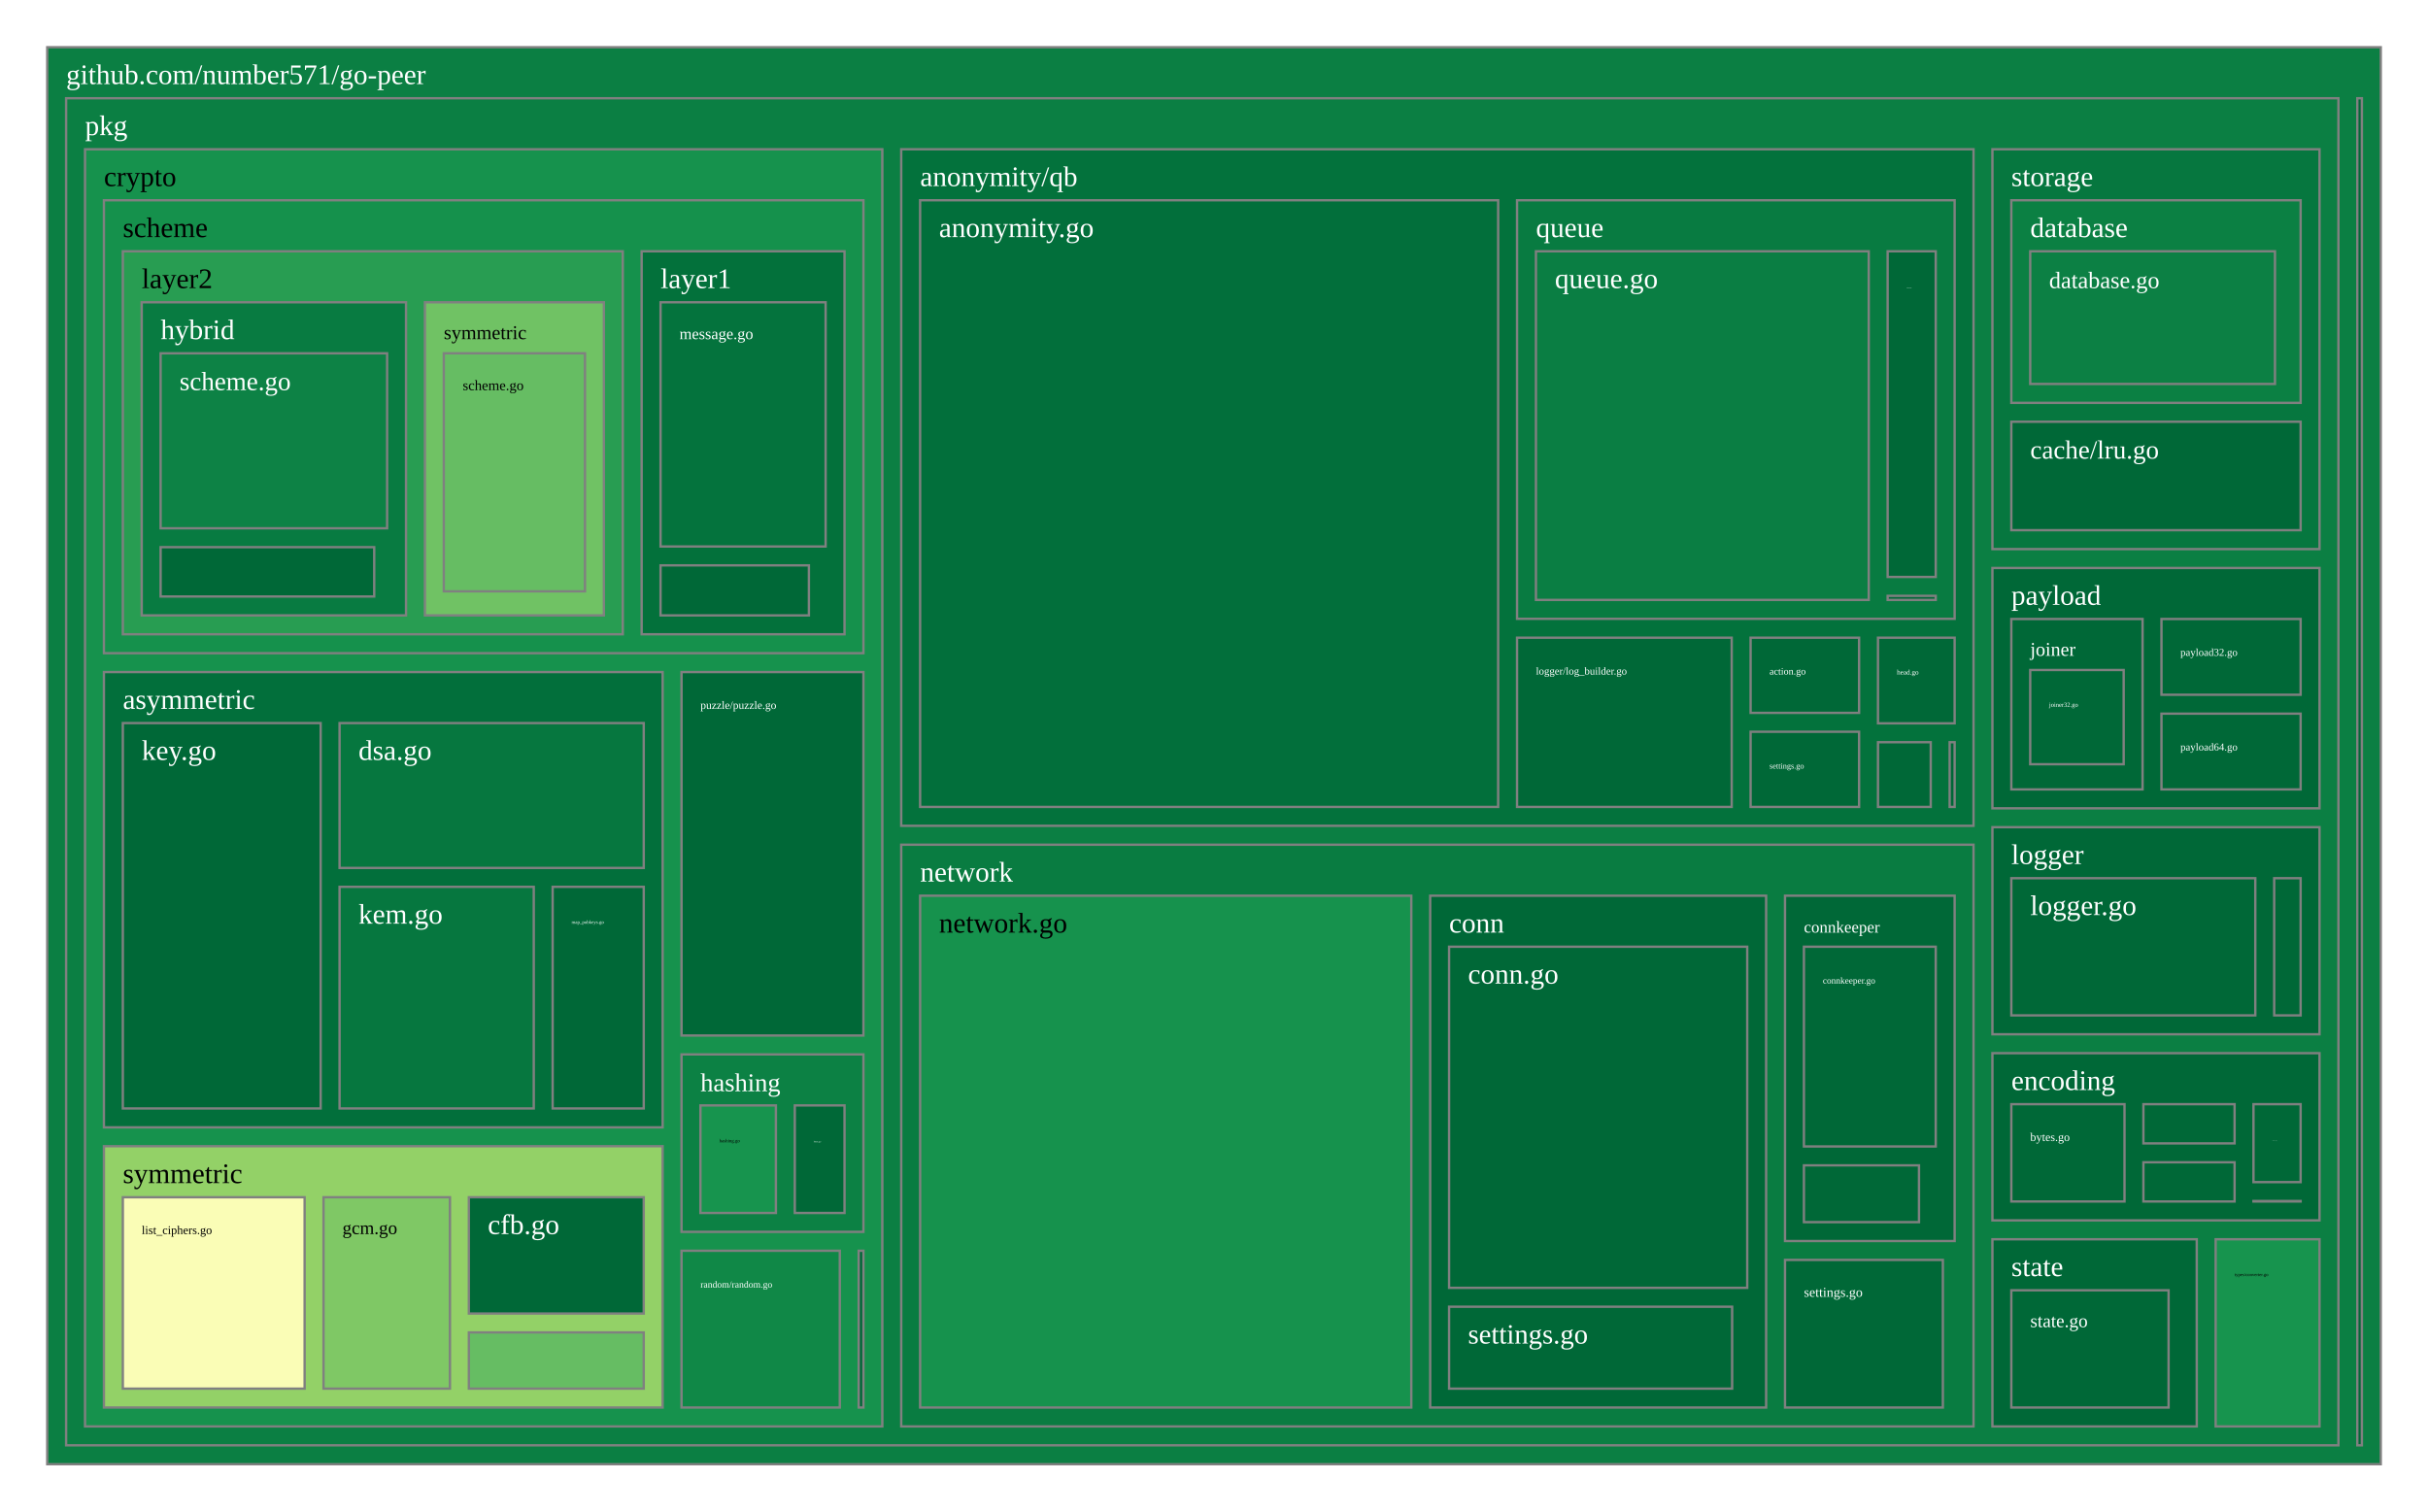
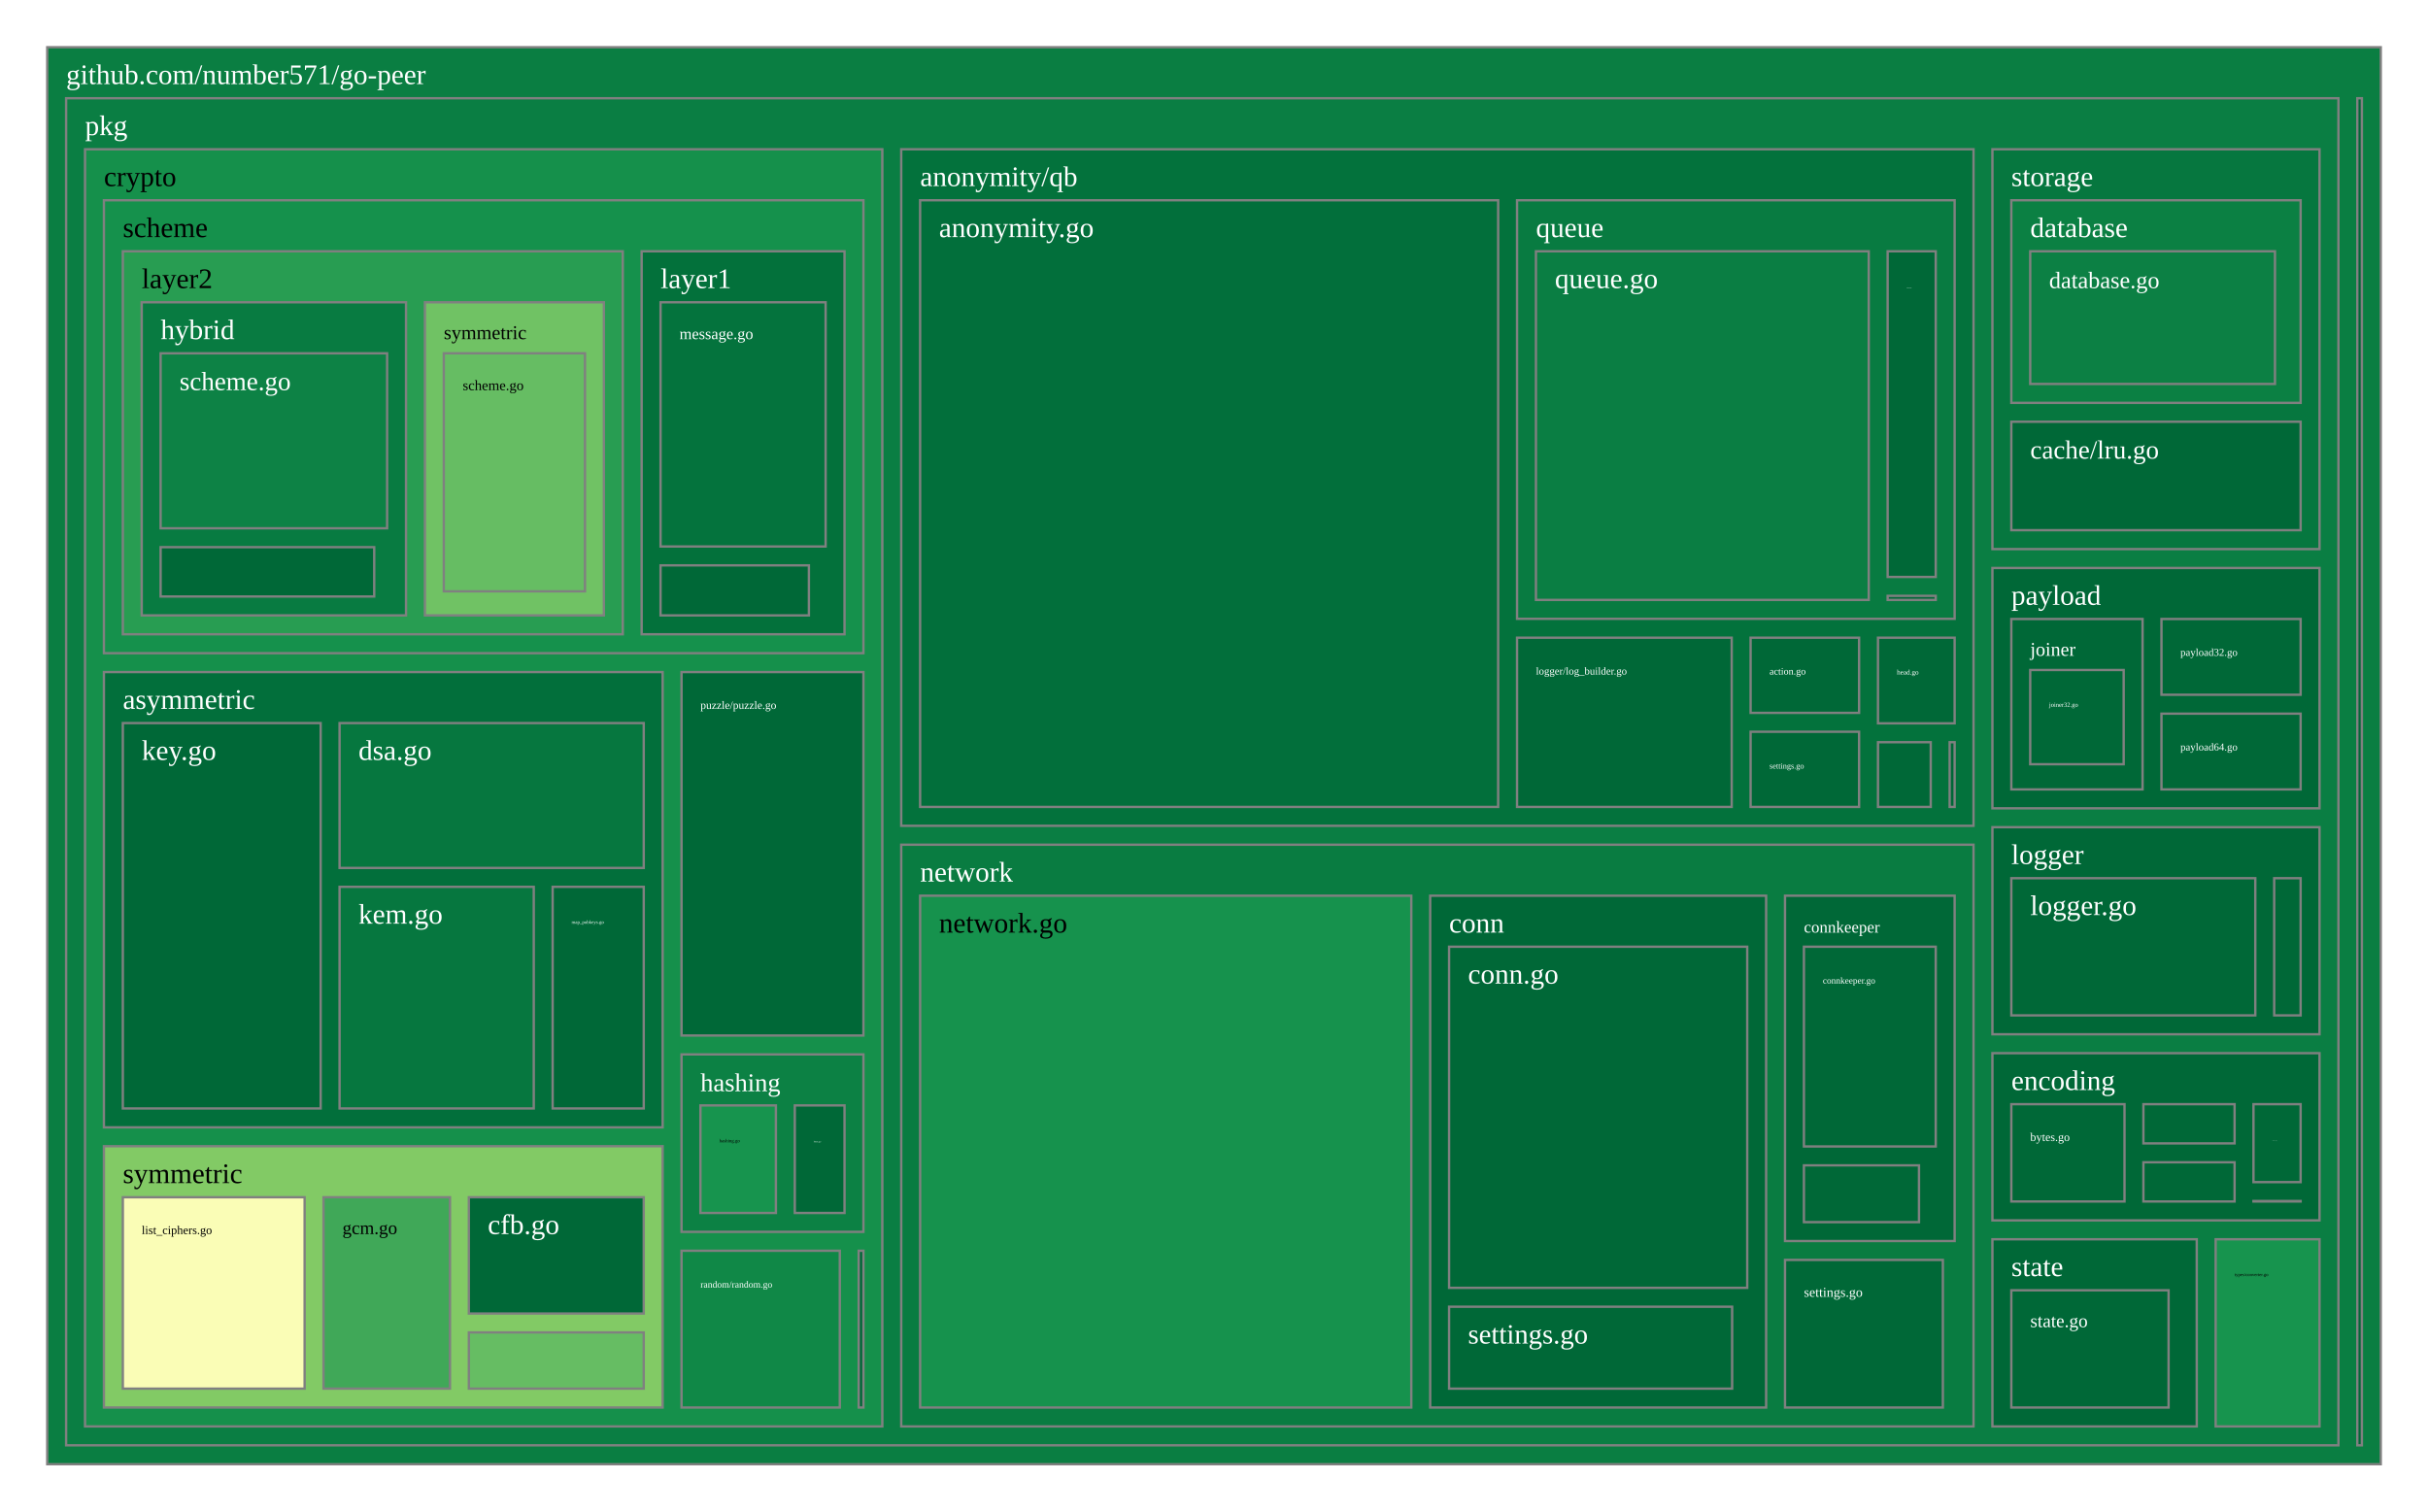
<svg xmlns="http://www.w3.org/2000/svg" viewBox="0 0 1028 640" style="background: white none repeat scroll 0% 0%;">
  <g>
-     <rect x="20" y="20" width="988" height="600" style="fill: rgb(11, 127, 67);opacity:1;fill-opacity:1.00;stroke:rgb(128,128,128);stroke-width:1px;stroke-opacity:1.00;" />
+     <rect x="20" y="20" width="988" height="600" style="fill: rgb(10, 126, 66);opacity:1;fill-opacity:1.00;stroke:rgb(128,128,128);stroke-width:1px;stroke-opacity:1.00;" />
    <text data-notex="1" text-anchor="start" transform="translate(28,35.6) scale(1)" style="font-family: Open Sans, verdana, arial, sans-serif !important; font-size: 12px; fill: rgb(255, 255, 255); fill-opacity: 1.00; white-space: pre;" data-math="N">github.com/number571/go-peer</text>
  </g>
  <g>
-     <rect x="28" y="41.6" width="962.07" height="570.4" style="fill: rgb(11, 127, 67);opacity:1;fill-opacity:1.00;stroke:rgb(128,128,128);stroke-width:1px;stroke-opacity:1.00;" />
+     <rect x="28" y="41.6" width="962.07" height="570.4" style="fill: rgb(10, 126, 67);opacity:1;fill-opacity:1.00;stroke:rgb(128,128,128);stroke-width:1px;stroke-opacity:1.00;" />
    <text data-notex="1" text-anchor="start" transform="translate(36,57.2) scale(1)" style="font-family: Open Sans, verdana, arial, sans-serif !important; font-size: 12px; fill: rgb(255, 255, 255); fill-opacity: 1.00; white-space: pre;" data-math="N">pkg</text>
  </g>
  <g>
    <rect x="998.07" y="41.6" width="1.93" height="570.4" style="fill: rgb(0, 104, 55);opacity:1;fill-opacity:1.00;stroke:rgb(128,128,128);stroke-width:1px;stroke-opacity:1.00;" />
  </g>
  <g>
    <rect x="381.569" y="63.2" width="454.01" height="286.478" style="fill: rgb(3, 114, 60);opacity:1;fill-opacity:1.00;stroke:rgb(128,128,128);stroke-width:1px;stroke-opacity:1.00;" />
    <text data-notex="1" text-anchor="start" transform="translate(389.5687,78.8) scale(1)" style="font-family: Open Sans, verdana, arial, sans-serif !important; font-size: 12px; fill: rgb(255, 255, 255); fill-opacity: 1.00; white-space: pre;" data-math="N">anonymity/qb</text>
  </g>
  <g>
-     <rect x="36" y="63.2" width="337.569" height="540.8" style="fill: rgb(22, 146, 77);opacity:1;fill-opacity:1.00;stroke:rgb(128,128,128);stroke-width:1px;stroke-opacity:1.00;" />
+     <rect x="36" y="63.2" width="337.569" height="540.8" style="fill: rgb(21, 144, 75);opacity:1;fill-opacity:1.00;stroke:rgb(128,128,128);stroke-width:1px;stroke-opacity:1.00;" />
    <text data-notex="1" text-anchor="start" transform="translate(44,78.8) scale(1)" style="font-family: Open Sans, verdana, arial, sans-serif !important; font-size: 12px; fill: rgb(0, 0, 0); fill-opacity: 1.00; white-space: pre;" data-math="N">crypto</text>
  </g>
  <g>
    <rect x="843.579" y="445.953" width="138.491" height="70.802" style="fill: rgb(0, 104, 55);opacity:1;fill-opacity:1.00;stroke:rgb(128,128,128);stroke-width:1px;stroke-opacity:1.00;" />
    <text data-notex="1" text-anchor="start" transform="translate(851.5791,461.5528) scale(1)" style="font-family: Open Sans, verdana, arial, sans-serif !important; font-size: 12px; fill: rgb(255, 255, 255); fill-opacity: 1.00; white-space: pre;" data-math="N">encoding</text>
  </g>
  <g>
    <rect x="843.579" y="350.265" width="138.491" height="87.688" style="fill: rgb(0, 104, 55);opacity:1;fill-opacity:1.00;stroke:rgb(128,128,128);stroke-width:1px;stroke-opacity:1.00;" />
    <text data-notex="1" text-anchor="start" transform="translate(851.5791,365.8646) scale(1)" style="font-family: Open Sans, verdana, arial, sans-serif !important; font-size: 12px; fill: rgb(255, 255, 255); fill-opacity: 1.00; white-space: pre;" data-math="N">logger</text>
  </g>
  <g>
    <rect x="381.569" y="357.678" width="454.01" height="246.322" style="fill: rgb(9, 124, 65);opacity:1;fill-opacity:1.00;stroke:rgb(128,128,128);stroke-width:1px;stroke-opacity:1.00;" />
    <text data-notex="1" text-anchor="start" transform="translate(389.5687,373.278) scale(1)" style="font-family: Open Sans, verdana, arial, sans-serif !important; font-size: 12px; fill: rgb(255, 255, 255); fill-opacity: 1.00; white-space: pre;" data-math="N">network</text>
  </g>
  <g>
    <rect x="843.579" y="240.505" width="138.491" height="101.76" style="fill: rgb(0, 104, 55);opacity:1;fill-opacity:1.00;stroke:rgb(128,128,128);stroke-width:1px;stroke-opacity:1.00;" />
    <text data-notex="1" text-anchor="start" transform="translate(851.5791,256.1046) scale(1)" style="font-family: Open Sans, verdana, arial, sans-serif !important; font-size: 12px; fill: rgb(255, 255, 255); fill-opacity: 1.00; white-space: pre;" data-math="N">payload</text>
  </g>
  <g>
    <rect x="843.579" y="524.755" width="86.51" height="79.245" style="fill: rgb(0, 104, 55);opacity:1;fill-opacity:1.00;stroke:rgb(128,128,128);stroke-width:1px;stroke-opacity:1.00;" />
    <text data-notex="1" text-anchor="start" transform="translate(851.5791,540.3549) scale(1)" style="font-family: Open Sans, verdana, arial, sans-serif !important; font-size: 12px; fill: rgb(255, 255, 255); fill-opacity: 1.00; white-space: pre;" data-math="N">state</text>
  </g>
  <g>
    <rect x="843.579" y="63.2" width="138.491" height="169.305" style="fill: rgb(6, 119, 63);opacity:1;fill-opacity:1.00;stroke:rgb(128,128,128);stroke-width:1px;stroke-opacity:1.00;" />
    <text data-notex="1" text-anchor="start" transform="translate(851.5791,78.8) scale(1)" style="font-family: Open Sans, verdana, arial, sans-serif !important; font-size: 12px; fill: rgb(255, 255, 255); fill-opacity: 1.00; white-space: pre;" data-math="N">storage</text>
  </g>
  <g>
    <rect x="938.089" y="524.755" width="43.981" height="79.245" style="fill: rgb(23, 148, 78);opacity:1;fill-opacity:1.00;stroke:rgb(128,128,128);stroke-width:1px;stroke-opacity:1.00;" />
    <text data-notex="1" text-anchor="start" transform="translate(946.0894,540.3549) scale(0.161925)" style="font-family: Open Sans, verdana, arial, sans-serif !important; font-size: 12px; fill: rgb(0, 0, 0); fill-opacity: 1.00; white-space: pre;" data-math="N">types/converter.go</text>
  </g>
  <g>
    <rect x="741.191" y="270.029" width="45.936" height="31.824" style="fill: rgb(0, 104, 55);opacity:1;fill-opacity:1.00;stroke:rgb(128,128,128);stroke-width:1px;stroke-opacity:1.00;" />
    <text data-notex="1" text-anchor="start" transform="translate(749.1908,285.6294) scale(0.346483)" style="font-family: Open Sans, verdana, arial, sans-serif !important; font-size: 12px; fill: rgb(255, 255, 255); fill-opacity: 1.00; white-space: pre;" data-math="N">action.go</text>
  </g>
  <g>
    <rect x="795.127" y="314.279" width="22.339" height="27.399" style="fill: rgb(0, 104, 55);opacity:1;fill-opacity:1.00;stroke:rgb(128,128,128);stroke-width:1px;stroke-opacity:1.00;" />
  </g>
  <g>
    <rect x="389.569" y="84.8" width="244.739" height="256.878" style="fill: rgb(2, 111, 59);opacity:1;fill-opacity:1.00;stroke:rgb(128,128,128);stroke-width:1px;stroke-opacity:1.00;" />
    <text data-notex="1" text-anchor="start" transform="translate(397.5687,100.4) scale(1)" style="font-family: Open Sans, verdana, arial, sans-serif !important; font-size: 12px; fill: rgb(255, 255, 255); fill-opacity: 1.00; white-space: pre;" data-math="N">anonymity.go</text>
  </g>
  <g>
    <rect x="825.466" y="314.279" width="2.113" height="27.399" style="fill: rgb(0, 104, 55);opacity:1;fill-opacity:1.00;stroke:rgb(128,128,128);stroke-width:1px;stroke-opacity:1.00;" />
  </g>
  <g>
    <rect x="795.127" y="270.029" width="32.452" height="36.249" style="fill: rgb(0, 104, 55);opacity:1;fill-opacity:1.00;stroke:rgb(128,128,128);stroke-width:1px;stroke-opacity:1.00;" />
    <text data-notex="1" text-anchor="start" transform="translate(803.127,285.6294) scale(0.244823)" style="font-family: Open Sans, verdana, arial, sans-serif !important; font-size: 12px; fill: rgb(255, 255, 255); fill-opacity: 1.00; white-space: pre;" data-math="N">head.go</text>
  </g>
  <g>
    <rect x="642.308" y="270.029" width="90.883" height="71.649" style="fill: rgb(0, 104, 55);opacity:1;fill-opacity:1.00;stroke:rgb(128,128,128);stroke-width:1px;stroke-opacity:1.00;" />
    <text data-notex="1" text-anchor="start" transform="translate(650.3079,285.6294) scale(0.371443)" style="font-family: Open Sans, verdana, arial, sans-serif !important; font-size: 12px; fill: rgb(255, 255, 255); fill-opacity: 1.00; white-space: pre;" data-math="N">logger/log_builder.go</text>
  </g>
  <g>
    <rect x="642.308" y="84.8" width="185.271" height="177.229" style="fill: rgb(8, 123, 65);opacity:1;fill-opacity:1.00;stroke:rgb(128,128,128);stroke-width:1px;stroke-opacity:1.00;" />
    <text data-notex="1" text-anchor="start" transform="translate(650.3079,100.4) scale(1)" style="font-family: Open Sans, verdana, arial, sans-serif !important; font-size: 12px; fill: rgb(255, 255, 255); fill-opacity: 1.00; white-space: pre;" data-math="N">queue</text>
  </g>
  <g>
    <rect x="741.191" y="309.854" width="45.936" height="31.824" style="fill: rgb(0, 104, 55);opacity:1;fill-opacity:1.00;stroke:rgb(128,128,128);stroke-width:1px;stroke-opacity:1.00;" />
    <text data-notex="1" text-anchor="start" transform="translate(749.1908,325.4537) scale(0.283486)" style="font-family: Open Sans, verdana, arial, sans-serif !important; font-size: 12px; fill: rgb(255, 255, 255); fill-opacity: 1.00; white-space: pre;" data-math="N">settings.go</text>
  </g>
  <g>
    <rect x="44" y="284.579" width="236.556" height="192.779" style="fill: rgb(2, 111, 59);opacity:1;fill-opacity:1.00;stroke:rgb(128,128,128);stroke-width:1px;stroke-opacity:1.00;" />
    <text data-notex="1" text-anchor="start" transform="translate(52,300.1791) scale(1)" style="font-family: Open Sans, verdana, arial, sans-serif !important; font-size: 12px; fill: rgb(255, 255, 255); fill-opacity: 1.00; white-space: pre;" data-math="N">asymmetric</text>
  </g>
  <g>
    <rect x="288.556" y="446.477" width="77.012" height="75.137" style="fill: rgb(12, 129, 68);opacity:1;fill-opacity:1.00;stroke:rgb(128,128,128);stroke-width:1px;stroke-opacity:1.00;" />
    <text data-notex="1" text-anchor="start" transform="translate(296.5563,462.0774) scale(0.907923)" style="font-family: Open Sans, verdana, arial, sans-serif !important; font-size: 12px; fill: rgb(255, 255, 255); fill-opacity: 1.00; white-space: pre;" data-math="N">hashing</text>
  </g>
  <g>
    <rect x="363.567" y="529.614" width="2.001" height="66.386" style="fill: rgb(0, 104, 55);opacity:1;fill-opacity:1.00;stroke:rgb(128,128,128);stroke-width:1px;stroke-opacity:1.00;" />
  </g>
  <g>
    <rect x="288.556" y="284.579" width="77.012" height="153.898" style="fill: rgb(0, 104, 55);opacity:1;fill-opacity:1.00;stroke:rgb(128,128,128);stroke-width:1px;stroke-opacity:1.00;" />
    <text data-notex="1" text-anchor="start" transform="translate(296.5563,300.1791) scale(0.397216)" style="font-family: Open Sans, verdana, arial, sans-serif !important; font-size: 12px; fill: rgb(255, 255, 255); fill-opacity: 1.00; white-space: pre;" data-math="N">puzzle/puzzle.go</text>
  </g>
  <g>
    <rect x="288.556" y="529.614" width="67.011" height="66.386" style="fill: rgb(16, 136, 71);opacity:1;fill-opacity:1.00;stroke:rgb(128,128,128);stroke-width:1px;stroke-opacity:1.00;" />
    <text data-notex="1" text-anchor="start" transform="translate(296.5563,545.2143) scale(0.332103)" style="font-family: Open Sans, verdana, arial, sans-serif !important; font-size: 12px; fill: rgb(255, 255, 255); fill-opacity: 1.00; white-space: pre;" data-math="N">random/random.go</text>
  </g>
  <g>
    <rect x="44" y="84.8" width="321.569" height="191.779" style="fill: rgb(21, 145, 76);opacity:1;fill-opacity:1.00;stroke:rgb(128,128,128);stroke-width:1px;stroke-opacity:1.00;" />
    <text data-notex="1" text-anchor="start" transform="translate(52,100.4) scale(1)" style="font-family: Open Sans, verdana, arial, sans-serif !important; font-size: 12px; fill: rgb(0, 0, 0); fill-opacity: 1.00; white-space: pre;" data-math="N">scheme</text>
  </g>
  <g>
-     <rect x="44" y="485.358" width="236.556" height="110.642" style="fill: rgb(147, 209, 103);opacity:1;fill-opacity:1.00;stroke:rgb(128,128,128);stroke-width:1px;stroke-opacity:1.00;" />
+     <rect x="44" y="485.358" width="236.556" height="110.642" style="fill: rgb(130, 202, 101);opacity:1;fill-opacity:1.00;stroke:rgb(128,128,128);stroke-width:1px;stroke-opacity:1.00;" />
    <text data-notex="1" text-anchor="start" transform="translate(52,500.958) scale(1)" style="font-family: Open Sans, verdana, arial, sans-serif !important; font-size: 12px; fill: rgb(0, 0, 0); fill-opacity: 1.00; white-space: pre;" data-math="N">symmetric</text>
  </g>
  <g>
    <rect x="851.579" y="467.553" width="47.925" height="41.202" style="fill: rgb(0, 104, 55);opacity:1;fill-opacity:1.00;stroke:rgb(128,128,128);stroke-width:1px;stroke-opacity:1.00;" />
    <text data-notex="1" text-anchor="start" transform="translate(859.5791,483.1528) scale(0.415687)" style="font-family: Open Sans, verdana, arial, sans-serif !important; font-size: 12px; fill: rgb(255, 255, 255); fill-opacity: 1.00; white-space: pre;" data-math="N">bytes.go</text>
  </g>
  <g>
    <rect x="954.108" y="508.555" width="19.962" height="0.2" style="fill: rgb(0, 104, 55);opacity:1;fill-opacity:1.00;stroke:rgb(128,128,128);stroke-width:1px;stroke-opacity:1.00;" />
  </g>
  <g>
    <rect x="907.504" y="467.553" width="38.604" height="16.601" style="fill: rgb(0, 104, 55);opacity:1;fill-opacity:1.00;stroke:rgb(128,128,128);stroke-width:1px;stroke-opacity:1.00;" />
  </g>
  <g>
    <rect x="907.504" y="492.154" width="38.604" height="16.601" style="fill: rgb(0, 104, 55);opacity:1;fill-opacity:1.00;stroke:rgb(128,128,128);stroke-width:1px;stroke-opacity:1.00;" />
  </g>
  <g>
    <rect x="954.108" y="467.553" width="19.962" height="33.002" style="fill: rgb(0, 104, 55);opacity:1;fill-opacity:1.00;stroke:rgb(128,128,128);stroke-width:1px;stroke-opacity:1.00;" />
    <text data-notex="1" text-anchor="start" transform="translate(962.1078,483.1528) scale(0.024279)" style="font-family: Open Sans, verdana, arial, sans-serif !important; font-size: 12px; fill: rgb(255, 255, 255); fill-opacity: 1.00; white-space: pre;" data-math="N">serialize_yaml.go</text>
  </g>
  <g>
    <rect x="851.579" y="371.865" width="103.301" height="58.088" style="fill: rgb(0, 104, 55);opacity:1;fill-opacity:1.00;stroke:rgb(128,128,128);stroke-width:1px;stroke-opacity:1.00;" />
    <text data-notex="1" text-anchor="start" transform="translate(859.5791,387.4646) scale(1)" style="font-family: Open Sans, verdana, arial, sans-serif !important; font-size: 12px; fill: rgb(255, 255, 255); fill-opacity: 1.00; white-space: pre;" data-math="N">logger.go</text>
  </g>
  <g>
    <rect x="962.88" y="371.865" width="11.19" height="58.088" style="fill: rgb(0, 104, 55);opacity:1;fill-opacity:1.00;stroke:rgb(128,128,128);stroke-width:1px;stroke-opacity:1.00;" />
  </g>
  <g>
    <rect x="605.532" y="379.278" width="142.235" height="216.722" style="fill: rgb(0, 104, 55);opacity:1;fill-opacity:1.00;stroke:rgb(128,128,128);stroke-width:1px;stroke-opacity:1.00;" />
    <text data-notex="1" text-anchor="start" transform="translate(613.5316,394.878) scale(1)" style="font-family: Open Sans, verdana, arial, sans-serif !important; font-size: 12px; fill: rgb(255, 255, 255); fill-opacity: 1.00; white-space: pre;" data-math="N">conn</text>
  </g>
  <g>
    <rect x="755.767" y="379.278" width="71.812" height="146.221" style="fill: rgb(0, 104, 55);opacity:1;fill-opacity:1.00;stroke:rgb(128,128,128);stroke-width:1px;stroke-opacity:1.00;" />
    <text data-notex="1" text-anchor="start" transform="translate(763.7667,394.878) scale(0.581379)" style="font-family: Open Sans, verdana, arial, sans-serif !important; font-size: 12px; fill: rgb(255, 255, 255); fill-opacity: 1.00; white-space: pre;" data-math="N">connkeeper</text>
  </g>
  <g>
    <rect x="389.569" y="379.278" width="207.963" height="216.722" style="fill: rgb(22, 146, 77);opacity:1;fill-opacity:1.00;stroke:rgb(128,128,128);stroke-width:1px;stroke-opacity:1.00;" />
    <text data-notex="1" text-anchor="start" transform="translate(397.5687,394.878) scale(1)" style="font-family: Open Sans, verdana, arial, sans-serif !important; font-size: 12px; fill: rgb(0, 0, 0); fill-opacity: 1.00; white-space: pre;" data-math="N">network.go</text>
  </g>
  <g>
    <rect x="755.767" y="533.499" width="66.824" height="62.501" style="fill: rgb(0, 104, 55);opacity:1;fill-opacity:1.00;stroke:rgb(128,128,128);stroke-width:1px;stroke-opacity:1.00;" />
    <text data-notex="1" text-anchor="start" transform="translate(763.7667,549.099) scale(0.481289)" style="font-family: Open Sans, verdana, arial, sans-serif !important; font-size: 12px; fill: rgb(255, 255, 255); fill-opacity: 1.00; white-space: pre;" data-math="N">settings.go</text>
  </g>
  <g>
    <rect x="851.579" y="262.105" width="55.573" height="72.16" style="fill: rgb(0, 104, 55);opacity:1;fill-opacity:1.00;stroke:rgb(128,128,128);stroke-width:1px;stroke-opacity:1.00;" />
    <text data-notex="1" text-anchor="start" transform="translate(859.5791,277.7046) scale(0.687024)" style="font-family: Open Sans, verdana, arial, sans-serif !important; font-size: 12px; fill: rgb(255, 255, 255); fill-opacity: 1.00; white-space: pre;" data-math="N">joiner</text>
  </g>
  <g>
    <rect x="915.152" y="262.105" width="58.919" height="32.08" style="fill: rgb(0, 104, 55);opacity:1;fill-opacity:1.00;stroke:rgb(128,128,128);stroke-width:1px;stroke-opacity:1.00;" />
    <text data-notex="1" text-anchor="start" transform="translate(923.1516,277.7046) scale(0.372556)" style="font-family: Open Sans, verdana, arial, sans-serif !important; font-size: 12px; fill: rgb(255, 255, 255); fill-opacity: 1.00; white-space: pre;" data-math="N">payload32.go</text>
  </g>
  <g>
    <rect x="915.152" y="302.185" width="58.919" height="32.08" style="fill: rgb(0, 104, 55);opacity:1;fill-opacity:1.00;stroke:rgb(128,128,128);stroke-width:1px;stroke-opacity:1.00;" />
    <text data-notex="1" text-anchor="start" transform="translate(923.1516,317.7846) scale(0.372556)" style="font-family: Open Sans, verdana, arial, sans-serif !important; font-size: 12px; fill: rgb(255, 255, 255); fill-opacity: 1.00; white-space: pre;" data-math="N">payload64.go</text>
  </g>
  <g>
    <rect x="851.579" y="546.355" width="66.585" height="49.645" style="fill: rgb(0, 104, 55);opacity:1;fill-opacity:1.00;stroke:rgb(128,128,128);stroke-width:1px;stroke-opacity:1.00;" />
    <text data-notex="1" text-anchor="start" transform="translate(859.5791,561.9549) scale(0.658657)" style="font-family: Open Sans, verdana, arial, sans-serif !important; font-size: 12px; fill: rgb(255, 255, 255); fill-opacity: 1.00; white-space: pre;" data-math="N">state.go</text>
  </g>
  <g>
    <rect x="851.579" y="178.581" width="122.491" height="45.924" style="fill: rgb(0, 104, 55);opacity:1;fill-opacity:1.00;stroke:rgb(128,128,128);stroke-width:1px;stroke-opacity:1.00;" />
    <text data-notex="1" text-anchor="start" transform="translate(859.5791,194.1807) scale(0.924402)" style="font-family: Open Sans, verdana, arial, sans-serif !important; font-size: 12px; fill: rgb(255, 255, 255); fill-opacity: 1.00; white-space: pre;" data-math="N">cache/lru.go</text>
  </g>
  <g>
    <rect x="851.579" y="84.8" width="122.491" height="85.781" style="fill: rgb(11, 128, 67);opacity:1;fill-opacity:1.00;stroke:rgb(128,128,128);stroke-width:1px;stroke-opacity:1.00;" />
    <text data-notex="1" text-anchor="start" transform="translate(859.5791,100.4) scale(1)" style="font-family: Open Sans, verdana, arial, sans-serif !important; font-size: 12px; fill: rgb(255, 255, 255); fill-opacity: 1.00; white-space: pre;" data-math="N">database</text>
  </g>
  <g>
    <rect x="799.216" y="252.303" width="20.363" height="1.727" style="fill: rgb(0, 104, 55);opacity:1;fill-opacity:1.00;stroke:rgb(128,128,128);stroke-width:1px;stroke-opacity:1.00;" />
  </g>
  <g>
    <rect x="650.308" y="106.4" width="140.908" height="147.629" style="fill: rgb(10, 126, 67);opacity:1;fill-opacity:1.00;stroke:rgb(128,128,128);stroke-width:1px;stroke-opacity:1.00;" />
    <text data-notex="1" text-anchor="start" transform="translate(658.3079,122) scale(1)" style="font-family: Open Sans, verdana, arial, sans-serif !important; font-size: 12px; fill: rgb(255, 255, 255); fill-opacity: 1.00; white-space: pre;" data-math="N">queue.go</text>
  </g>
  <g>
    <rect x="799.216" y="106.4" width="20.363" height="137.903" style="fill: rgb(0, 104, 55);opacity:1;fill-opacity:1.00;stroke:rgb(128,128,128);stroke-width:1px;stroke-opacity:1.00;" />
    <text data-notex="1" text-anchor="start" transform="translate(807.2157,122) scale(0.04132)" style="font-family: Open Sans, verdana, arial, sans-serif !important; font-size: 12px; fill: rgb(255, 255, 255); fill-opacity: 1.00; white-space: pre;" data-math="N">settings.go</text>
  </g>
  <g>
    <rect x="143.769" y="306.179" width="128.787" height="61.338" style="fill: rgb(6, 119, 63);opacity:1;fill-opacity:1.00;stroke:rgb(128,128,128);stroke-width:1px;stroke-opacity:1.00;" />
    <text data-notex="1" text-anchor="start" transform="translate(151.7688,321.7791) scale(1)" style="font-family: Open Sans, verdana, arial, sans-serif !important; font-size: 12px; fill: rgb(255, 255, 255); fill-opacity: 1.00; white-space: pre;" data-math="N">dsa.go</text>
  </g>
  <g>
    <rect x="143.769" y="375.517" width="82.222" height="93.841" style="fill: rgb(6, 119, 63);opacity:1;fill-opacity:1.00;stroke:rgb(128,128,128);stroke-width:1px;stroke-opacity:1.00;" />
    <text data-notex="1" text-anchor="start" transform="translate(151.7688,391.1174) scale(1)" style="font-family: Open Sans, verdana, arial, sans-serif !important; font-size: 12px; fill: rgb(255, 255, 255); fill-opacity: 1.00; white-space: pre;" data-math="N">kem.go</text>
  </g>
  <g>
    <rect x="52" y="306.179" width="83.769" height="163.179" style="fill: rgb(0, 104, 55);opacity:1;fill-opacity:1.00;stroke:rgb(128,128,128);stroke-width:1px;stroke-opacity:1.00;" />
    <text data-notex="1" text-anchor="start" transform="translate(60,321.7791) scale(1)" style="font-family: Open Sans, verdana, arial, sans-serif !important; font-size: 12px; fill: rgb(255, 255, 255); fill-opacity: 1.00; white-space: pre;" data-math="N">key.go</text>
  </g>
  <g>
    <rect x="233.99" y="375.517" width="38.566" height="93.841" style="fill: rgb(0, 104, 55);opacity:1;fill-opacity:1.00;stroke:rgb(128,128,128);stroke-width:1px;stroke-opacity:1.00;" />
    <text data-notex="1" text-anchor="start" transform="translate(241.9903,391.1174) scale(0.167901)" style="font-family: Open Sans, verdana, arial, sans-serif !important; font-size: 12px; fill: rgb(255, 255, 255); fill-opacity: 1.00; white-space: pre;" data-math="N">map_pubkeys.go</text>
  </g>
  <g>
    <rect x="296.556" y="468.077" width="31.955" height="45.537" style="fill: rgb(23, 148, 78);opacity:1;fill-opacity:1.00;stroke:rgb(128,128,128);stroke-width:1px;stroke-opacity:1.00;" />
    <text data-notex="1" text-anchor="start" transform="translate(304.5563,483.6774) scale(0.166193)" style="font-family: Open Sans, verdana, arial, sans-serif !important; font-size: 12px; fill: rgb(0, 0, 0); fill-opacity: 1.00; white-space: pre;" data-math="N">hashing.go</text>
  </g>
  <g>
    <rect x="336.511" y="468.077" width="21.058" height="45.537" style="fill: rgb(0, 104, 55);opacity:1;fill-opacity:1.00;stroke:rgb(128,128,128);stroke-width:1px;stroke-opacity:1.00;" />
    <text data-notex="1" text-anchor="start" transform="translate(344.5109,483.6774) scale(0.075266)" style="font-family: Open Sans, verdana, arial, sans-serif !important; font-size: 12px; fill: rgb(255, 255, 255); fill-opacity: 1.00; white-space: pre;" data-math="N">hmac.go</text>
  </g>
  <g>
    <rect x="271.675" y="106.4" width="85.893" height="162.179" style="fill: rgb(3, 113, 59);opacity:1;fill-opacity:1.00;stroke:rgb(128,128,128);stroke-width:1px;stroke-opacity:1.00;" />
    <text data-notex="1" text-anchor="start" transform="translate(279.6753,122) scale(1)" style="font-family: Open Sans, verdana, arial, sans-serif !important; font-size: 12px; fill: rgb(255, 255, 255); fill-opacity: 1.00; white-space: pre;" data-math="N">layer1</text>
  </g>
  <g>
    <rect x="52" y="106.4" width="211.675" height="162.179" style="fill: rgb(40, 157, 82);opacity:1;fill-opacity:1.00;stroke:rgb(128,128,128);stroke-width:1px;stroke-opacity:1.00;" />
    <text data-notex="1" text-anchor="start" transform="translate(60,122) scale(1)" style="font-family: Open Sans, verdana, arial, sans-serif !important; font-size: 12px; fill: rgb(0, 0, 0); fill-opacity: 1.00; white-space: pre;" data-math="N">layer2</text>
  </g>
  <g>
    <rect x="198.51" y="506.958" width="74.046" height="49.241" style="fill: rgb(0, 104, 55);opacity:1;fill-opacity:1.00;stroke:rgb(128,128,128);stroke-width:1px;stroke-opacity:1.00;" />
    <text data-notex="1" text-anchor="start" transform="translate(206.5104,522.558) scale(1)" style="font-family: Open Sans, verdana, arial, sans-serif !important; font-size: 12px; fill: rgb(255, 255, 255); fill-opacity: 1.00; white-space: pre;" data-math="N">cfb.go</text>
  </g>
  <g>
    <rect x="198.51" y="564.199" width="74.046" height="23.801" style="fill: rgb(102, 189, 99);opacity:1;fill-opacity:1.00;stroke:rgb(128,128,128);stroke-width:1px;stroke-opacity:1.00;" />
  </g>
  <g>
-     <rect x="136.976" y="506.958" width="53.534" height="81.042" style="fill: rgb(127, 200, 101);opacity:1;fill-opacity:1.00;stroke:rgb(128,128,128);stroke-width:1px;stroke-opacity:1.00;" />
+     <rect x="136.976" y="506.958" width="53.534" height="81.042" style="fill: rgb(64, 168, 88);opacity:1;fill-opacity:1.00;stroke:rgb(128,128,128);stroke-width:1px;stroke-opacity:1.00;" />
    <text data-notex="1" text-anchor="start" transform="translate(144.9761,522.558) scale(0.651639)" style="font-family: Open Sans, verdana, arial, sans-serif !important; font-size: 12px; fill: rgb(0, 0, 0); fill-opacity: 1.00; white-space: pre;" data-math="N">gcm.go</text>
  </g>
  <g>
    <rect x="52" y="506.958" width="76.976" height="81.042" style="fill: rgb(250, 253, 182);opacity:1;fill-opacity:1.00;stroke:rgb(128,128,128);stroke-width:1px;stroke-opacity:1.00;" />
    <text data-notex="1" text-anchor="start" transform="translate(60,522.558) scale(0.423445)" style="font-family: Open Sans, verdana, arial, sans-serif !important; font-size: 12px; fill: rgb(0, 0, 0); fill-opacity: 1.00; white-space: pre;" data-math="N">list_ciphers.go</text>
  </g>
  <g>
    <rect x="613.532" y="400.878" width="126.235" height="144.439" style="fill: rgb(0, 104, 55);opacity:1;fill-opacity:1.00;stroke:rgb(128,128,128);stroke-width:1px;stroke-opacity:1.00;" />
    <text data-notex="1" text-anchor="start" transform="translate(621.5316,416.478) scale(1)" style="font-family: Open Sans, verdana, arial, sans-serif !important; font-size: 12px; fill: rgb(255, 255, 255); fill-opacity: 1.00; white-space: pre;" data-math="N">conn.go</text>
  </g>
  <g>
    <rect x="613.532" y="553.317" width="119.843" height="34.683" style="fill: rgb(0, 104, 55);opacity:1;fill-opacity:1.00;stroke:rgb(128,128,128);stroke-width:1px;stroke-opacity:1.00;" />
    <text data-notex="1" text-anchor="start" transform="translate(621.5316,568.9171) scale(0.983361)" style="font-family: Open Sans, verdana, arial, sans-serif !important; font-size: 12px; fill: rgb(255, 255, 255); fill-opacity: 1.00; white-space: pre;" data-math="N">settings.go</text>
  </g>
  <g>
    <rect x="763.767" y="400.878" width="55.812" height="84.576" style="fill: rgb(0, 104, 55);opacity:1;fill-opacity:1.00;stroke:rgb(128,128,128);stroke-width:1px;stroke-opacity:1.00;" />
    <text data-notex="1" text-anchor="start" transform="translate(771.7667,416.478) scale(0.319009)" style="font-family: Open Sans, verdana, arial, sans-serif !important; font-size: 12px; fill: rgb(255, 255, 255); fill-opacity: 1.00; white-space: pre;" data-math="N">connkeeper.go</text>
  </g>
  <g>
    <rect x="763.767" y="493.454" width="48.722" height="24.045" style="fill: rgb(0, 104, 55);opacity:1;fill-opacity:1.00;stroke:rgb(128,128,128);stroke-width:1px;stroke-opacity:1.00;" />
  </g>
  <g>
    <rect x="859.579" y="283.705" width="39.573" height="39.899" style="fill: rgb(0, 104, 55);opacity:1;fill-opacity:1.00;stroke:rgb(128,128,128);stroke-width:1px;stroke-opacity:1.00;" />
    <text data-notex="1" text-anchor="start" transform="translate(867.5791,299.3046) scale(0.223225)" style="font-family: Open Sans, verdana, arial, sans-serif !important; font-size: 12px; fill: rgb(255, 255, 255); fill-opacity: 1.00; white-space: pre;" data-math="N">joiner32.go</text>
  </g>
  <g>
    <rect x="859.579" y="106.4" width="103.629" height="56.181" style="fill: rgb(12, 128, 68);opacity:1;fill-opacity:1.00;stroke:rgb(128,128,128);stroke-width:1px;stroke-opacity:1.00;" />
    <text data-notex="1" text-anchor="start" transform="translate(867.5791,122) scale(0.829818)" style="font-family: Open Sans, verdana, arial, sans-serif !important; font-size: 12px; fill: rgb(255, 255, 255); fill-opacity: 1.00; white-space: pre;" data-math="N">database.go</text>
  </g>
  <g>
    <rect x="279.675" y="128" width="69.893" height="103.402" style="fill: rgb(4, 115, 61);opacity:1;fill-opacity:1.00;stroke:rgb(128,128,128);stroke-width:1px;stroke-opacity:1.00;" />
    <text data-notex="1" text-anchor="start" transform="translate(287.6753,143.6) scale(0.56139)" style="font-family: Open Sans, verdana, arial, sans-serif !important; font-size: 12px; fill: rgb(255, 255, 255); fill-opacity: 1.00; white-space: pre;" data-math="N">message.go</text>
  </g>
  <g>
    <rect x="279.675" y="239.402" width="62.812" height="21.177" style="fill: rgb(0, 104, 55);opacity:1;fill-opacity:1.00;stroke:rgb(128,128,128);stroke-width:1px;stroke-opacity:1.00;" />
  </g>
  <g>
    <rect x="60" y="128" width="111.906" height="132.579" style="fill: rgb(8, 123, 65);opacity:1;fill-opacity:1.00;stroke:rgb(128,128,128);stroke-width:1px;stroke-opacity:1.00;" />
    <text data-notex="1" text-anchor="start" transform="translate(68,143.6) scale(1)" style="font-family: Open Sans, verdana, arial, sans-serif !important; font-size: 12px; fill: rgb(255, 255, 255); fill-opacity: 1.00; white-space: pre;" data-math="N">hybrid</text>
  </g>
  <g>
    <rect x="179.906" y="128" width="75.77" height="132.579" style="fill: rgb(112, 194, 100);opacity:1;fill-opacity:1.00;stroke:rgb(128,128,128);stroke-width:1px;stroke-opacity:1.00;" />
    <text data-notex="1" text-anchor="start" transform="translate(187.9056,143.6) scale(0.691779)" style="font-family: Open Sans, verdana, arial, sans-serif !important; font-size: 12px; fill: rgb(0, 0, 0); fill-opacity: 1.00; white-space: pre;" data-math="N">symmetric</text>
  </g>
  <g>
    <rect x="68" y="231.694" width="90.437" height="20.885" style="fill: rgb(0, 104, 55);opacity:1;fill-opacity:1.00;stroke:rgb(128,128,128);stroke-width:1px;stroke-opacity:1.00;" />
  </g>
  <g>
    <rect x="68" y="149.6" width="95.906" height="74.094" style="fill: rgb(13, 130, 69);opacity:1;fill-opacity:1.00;stroke:rgb(128,128,128);stroke-width:1px;stroke-opacity:1.00;" />
    <text data-notex="1" text-anchor="start" transform="translate(76,165.2) scale(0.924833)" style="font-family: Open Sans, verdana, arial, sans-serif !important; font-size: 12px; fill: rgb(255, 255, 255); fill-opacity: 1.00; white-space: pre;" data-math="N">scheme.go</text>
  </g>
  <g>
    <rect x="187.906" y="149.6" width="59.77" height="100.803" style="fill: rgb(102, 189, 99);opacity:1;fill-opacity:1.00;stroke:rgb(128,128,128);stroke-width:1px;stroke-opacity:1.00;" />
    <text data-notex="1" text-anchor="start" transform="translate(195.9056,165.2) scale(0.506593)" style="font-family: Open Sans, verdana, arial, sans-serif !important; font-size: 12px; fill: rgb(0, 0, 0); fill-opacity: 1.00; white-space: pre;" data-math="N">scheme.go</text>
  </g>
</svg>
